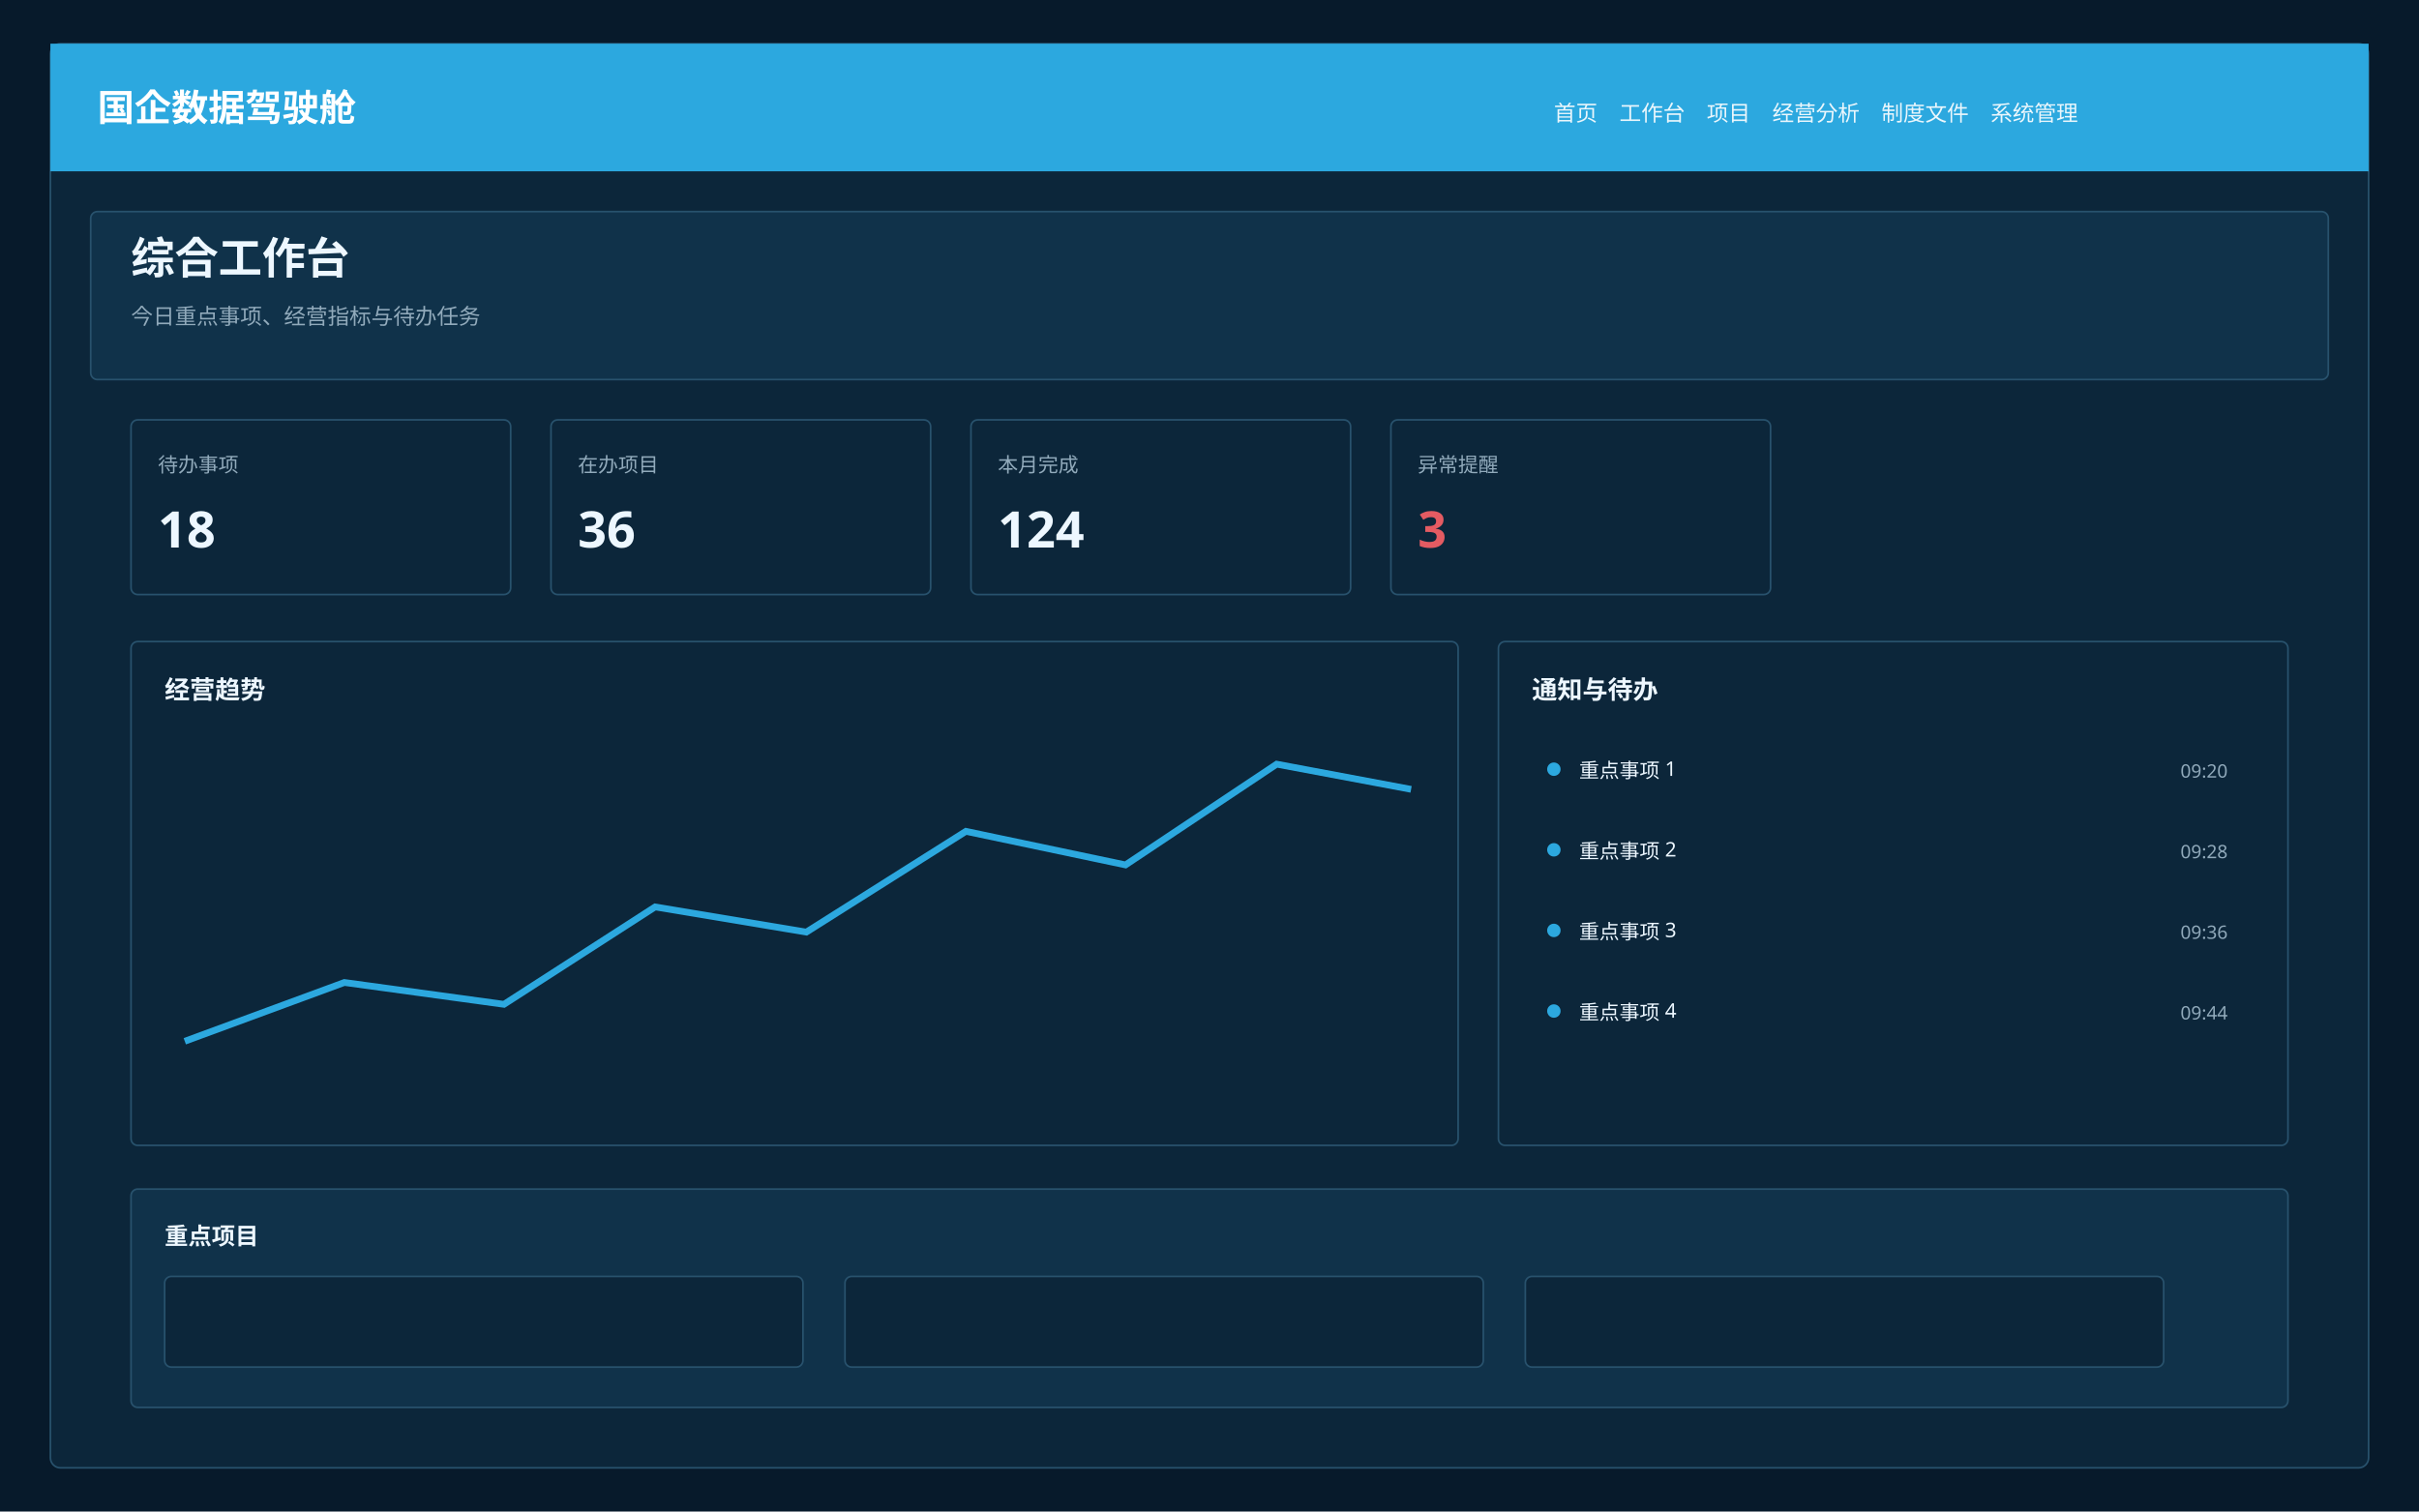
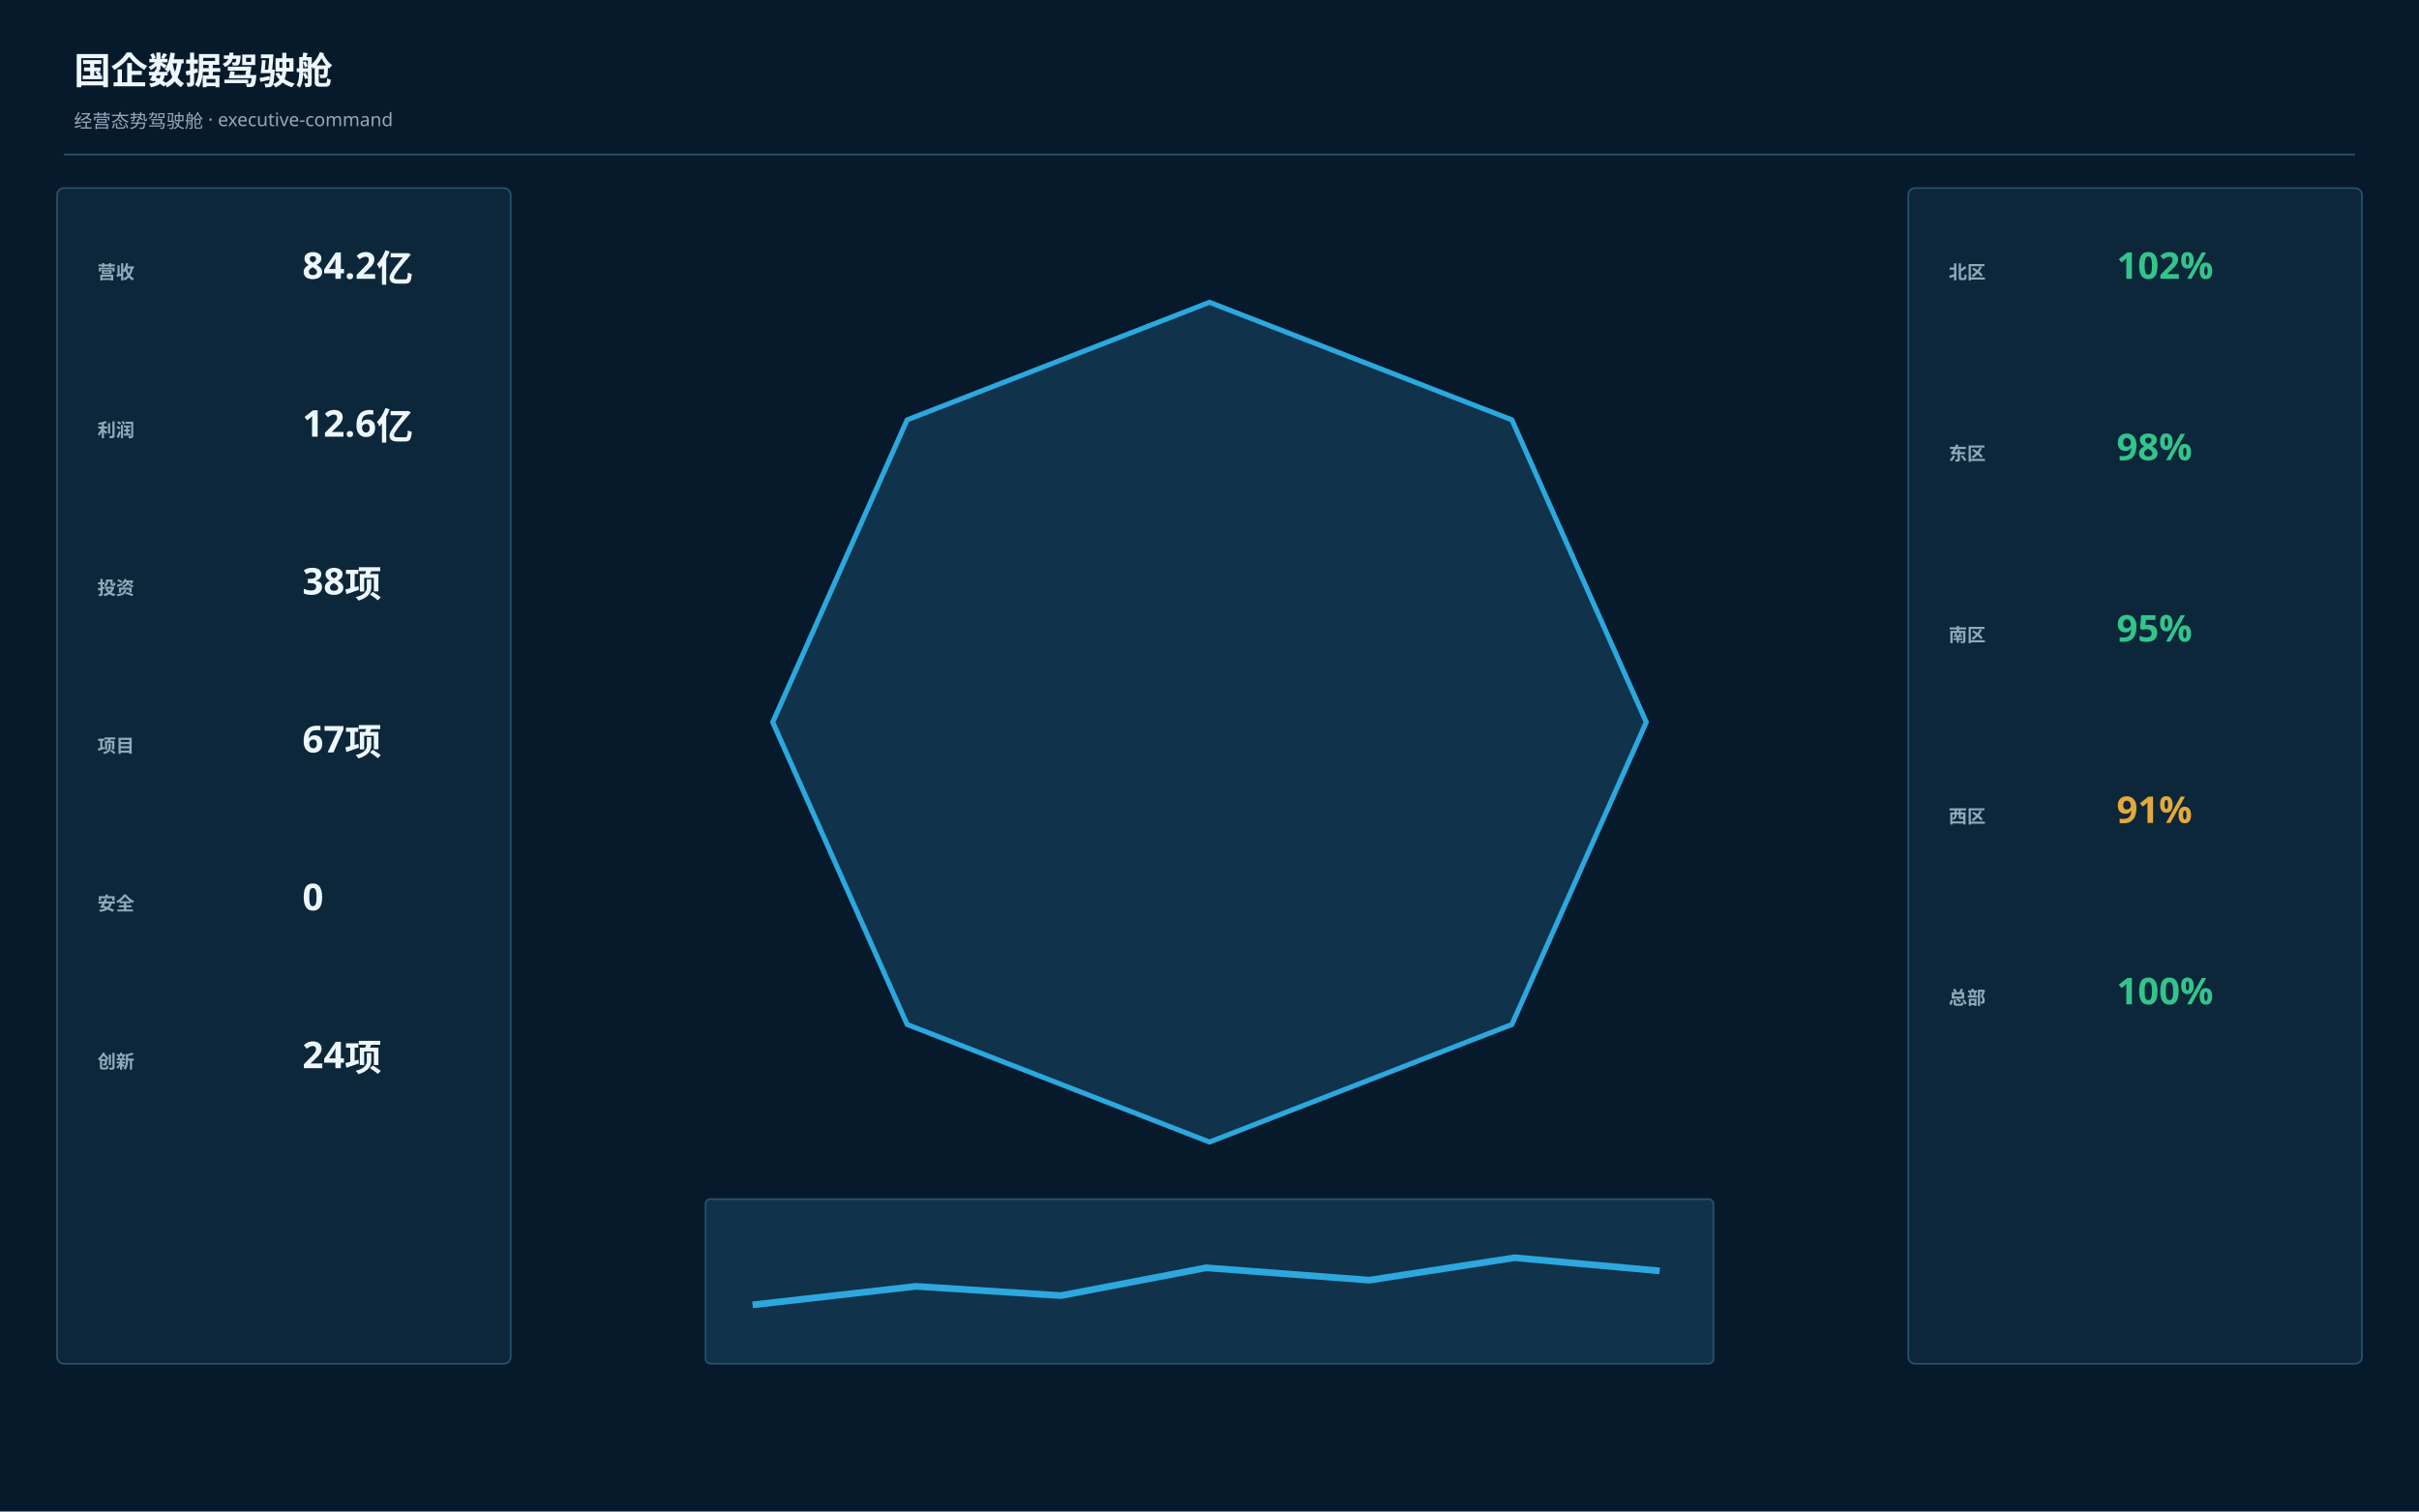
<svg xmlns="http://www.w3.org/2000/svg" width="1440" height="900">
  <rect width="1440" height="900" fill="#071A2B" />
-   <rect x="30" y="26" width="1380" height="848" rx="6" fill="#0C263A" stroke="#28526D" />
-   <rect x="30" y="26" width="1380" height="76" fill="#2CA8DF" />
-   <text x="58" y="72" font-family="system-ui" font-size="22" font-weight="700" fill="#fff">国企数据驾驶舱</text>
-   <text x="925" y="72" font-family="system-ui" font-size="13" fill="#fff" opacity=".9">首页　工作台　项目　经营分析　制度文件　系统管理</text>
-   <rect x="54" y="126" width="1332" height="100" rx="4" fill="#10324A" stroke="#28526D" />
-   <text x="78" y="163" font-family="system-ui" font-size="26" font-weight="700" fill="#EDF7FF">综合工作台</text>
-   <text x="78" y="193" font-family="system-ui" font-size="13" fill="#91AABB">今日重点事项、经营指标与待办任务</text>
-   <rect x="78" y="250" width="226" height="104" rx="4" fill="#0C263A" stroke="#28526D" />
-   <text x="94" y="281" font-family="system-ui" font-size="12" fill="#91AABB">待办事项</text>
-   <text x="94" y="326" font-family="system-ui" font-size="30" font-weight="700" fill="#EDF7FF">18</text>
-   <rect x="328" y="250" width="226" height="104" rx="4" fill="#0C263A" stroke="#28526D" />
-   <text x="344" y="281" font-family="system-ui" font-size="12" fill="#91AABB">在办项目</text>
-   <text x="344" y="326" font-family="system-ui" font-size="30" font-weight="700" fill="#EDF7FF">36</text>
-   <rect x="578" y="250" width="226" height="104" rx="4" fill="#0C263A" stroke="#28526D" />
-   <text x="594" y="281" font-family="system-ui" font-size="12" fill="#91AABB">本月完成</text>
-   <text x="594" y="326" font-family="system-ui" font-size="30" font-weight="700" fill="#EDF7FF">124</text>
-   <rect x="828" y="250" width="226" height="104" rx="4" fill="#0C263A" stroke="#28526D" />
-   <text x="844" y="281" font-family="system-ui" font-size="12" fill="#91AABB">异常提醒</text>
-   <text x="844" y="326" font-family="system-ui" font-size="30" font-weight="700" fill="#E45B62">3</text>
-   <rect x="78" y="382" width="790" height="300" rx="4" fill="#0C263A" stroke="#28526D" />
-   <text x="98" y="416" font-family="system-ui" font-size="15" font-weight="700" fill="#EDF7FF">经营趋势</text>
-   <polyline points="110,620 205,585 300,598 390,540 480,555 575,495 670,515 760,455 840,470" fill="none" stroke="#2CA8DF" stroke-width="4" />
-   <rect x="892" y="382" width="470" height="300" rx="4" fill="#0C263A" stroke="#28526D" />
-   <text x="912" y="416" font-family="system-ui" font-size="15" font-weight="700" fill="#EDF7FF">通知与待办</text>
-   <circle cx="925" cy="458" r="4" fill="#2CA8DF" />
-   <text x="940" y="463" font-family="system-ui" font-size="12" fill="#EDF7FF">重点事项 1</text>
-   <text x="1298" y="463" font-family="system-ui" font-size="11" fill="#91AABB">09:20</text>
-   <circle cx="925" cy="506" r="4" fill="#2CA8DF" />
-   <text x="940" y="511" font-family="system-ui" font-size="12" fill="#EDF7FF">重点事项 2</text>
-   <text x="1298" y="511" font-family="system-ui" font-size="11" fill="#91AABB">09:28</text>
-   <circle cx="925" cy="554" r="4" fill="#2CA8DF" />
-   <text x="940" y="559" font-family="system-ui" font-size="12" fill="#EDF7FF">重点事项 3</text>
-   <text x="1298" y="559" font-family="system-ui" font-size="11" fill="#91AABB">09:36</text>
-   <circle cx="925" cy="602" r="4" fill="#2CA8DF" />
-   <text x="940" y="607" font-family="system-ui" font-size="12" fill="#EDF7FF">重点事项 4</text>
-   <text x="1298" y="607" font-family="system-ui" font-size="11" fill="#91AABB">09:44</text>
-   <rect x="78" y="708" width="1284" height="130" rx="4" fill="#10324A" stroke="#28526D" />
-   <text x="98" y="741" font-family="system-ui" font-size="14" font-weight="700" fill="#EDF7FF">重点项目</text>
-   <rect x="98" y="760" width="380" height="54" rx="4" fill="#0C263A" stroke="#28526D" />
-   <rect x="503" y="760" width="380" height="54" rx="4" fill="#0C263A" stroke="#28526D" />
-   <rect x="908" y="760" width="380" height="54" rx="4" fill="#0C263A" stroke="#28526D" />
+   <text x="44" y="50" font-family="system-ui,Noto Sans SC" font-size="22" font-weight="700" fill="#EDF7FF">国企数据驾驶舱</text>
+   <text x="44" y="76" font-family="system-ui,Noto Sans SC" font-size="11" font-weight="400" fill="#91AABB">经营态势驾驶舱 · executive-command</text>
+   <line x1="38" y1="92" x2="1402" y2="92" stroke="#28526D" />
+   <rect x="34" y="112" width="270" height="700" rx="4" fill="#0C263A" stroke="#28526D" stroke-width="1" />
+   <rect x="1136" y="112" width="270" height="700" rx="4" fill="#0C263A" stroke="#28526D" stroke-width="1" />
+   <path d="M540 250 L720 180 L900 250 L980 430 L900 610 L720 680 L540 610 L460 430 Z" fill="#10324A" stroke="#2CA8DF" stroke-width="3" />
+   <text x="58" y="166" font-family="system-ui,Noto Sans SC" font-size="11" font-weight="700" fill="#91AABB">营收</text>
+   <text x="180" y="166" font-family="system-ui,Noto Sans SC" font-size="22" font-weight="700" fill="#EDF7FF">84.2亿</text>
+   <text x="58" y="260" font-family="system-ui,Noto Sans SC" font-size="11" font-weight="700" fill="#91AABB">利润</text>
+   <text x="180" y="260" font-family="system-ui,Noto Sans SC" font-size="22" font-weight="700" fill="#EDF7FF">12.6亿</text>
+   <text x="58" y="354" font-family="system-ui,Noto Sans SC" font-size="11" font-weight="700" fill="#91AABB">投资</text>
+   <text x="180" y="354" font-family="system-ui,Noto Sans SC" font-size="22" font-weight="700" fill="#EDF7FF">38项</text>
+   <text x="58" y="448" font-family="system-ui,Noto Sans SC" font-size="11" font-weight="700" fill="#91AABB">项目</text>
+   <text x="180" y="448" font-family="system-ui,Noto Sans SC" font-size="22" font-weight="700" fill="#EDF7FF">67项</text>
+   <text x="58" y="542" font-family="system-ui,Noto Sans SC" font-size="11" font-weight="700" fill="#91AABB">安全</text>
+   <text x="180" y="542" font-family="system-ui,Noto Sans SC" font-size="22" font-weight="700" fill="#EDF7FF">0</text>
+   <text x="58" y="636" font-family="system-ui,Noto Sans SC" font-size="11" font-weight="700" fill="#91AABB">创新</text>
+   <text x="180" y="636" font-family="system-ui,Noto Sans SC" font-size="22" font-weight="700" fill="#EDF7FF">24项</text>
+   <text x="1160" y="166" font-family="system-ui,Noto Sans SC" font-size="11" font-weight="700" fill="#91AABB">北区</text>
+   <text x="1260" y="166" font-family="system-ui,Noto Sans SC" font-size="22" font-weight="700" fill="#32C58B">102%</text>
+   <text x="1160" y="274" font-family="system-ui,Noto Sans SC" font-size="11" font-weight="700" fill="#91AABB">东区</text>
+   <text x="1260" y="274" font-family="system-ui,Noto Sans SC" font-size="22" font-weight="700" fill="#32C58B">98%</text>
+   <text x="1160" y="382" font-family="system-ui,Noto Sans SC" font-size="11" font-weight="700" fill="#91AABB">南区</text>
+   <text x="1260" y="382" font-family="system-ui,Noto Sans SC" font-size="22" font-weight="700" fill="#32C58B">95%</text>
+   <text x="1160" y="490" font-family="system-ui,Noto Sans SC" font-size="11" font-weight="700" fill="#91AABB">西区</text>
+   <text x="1260" y="490" font-family="system-ui,Noto Sans SC" font-size="22" font-weight="700" fill="#E4A93A">91%</text>
+   <text x="1160" y="598" font-family="system-ui,Noto Sans SC" font-size="11" font-weight="700" fill="#91AABB">总部</text>
+   <text x="1260" y="598" font-family="system-ui,Noto Sans SC" font-size="22" font-weight="700" fill="#32C58B">100%</text>
+   <rect x="420" y="714" width="600" height="98" rx="3" fill="#10324A" stroke="#28526D" stroke-width="1" />
+   <polyline points="448,776.96 545.2,765.92 631.6,771.44 718,754.88 815.2,762.24 901.6,748.9 988,756.72" fill="none" stroke="#2CA8DF" stroke-width="4" />
</svg>
